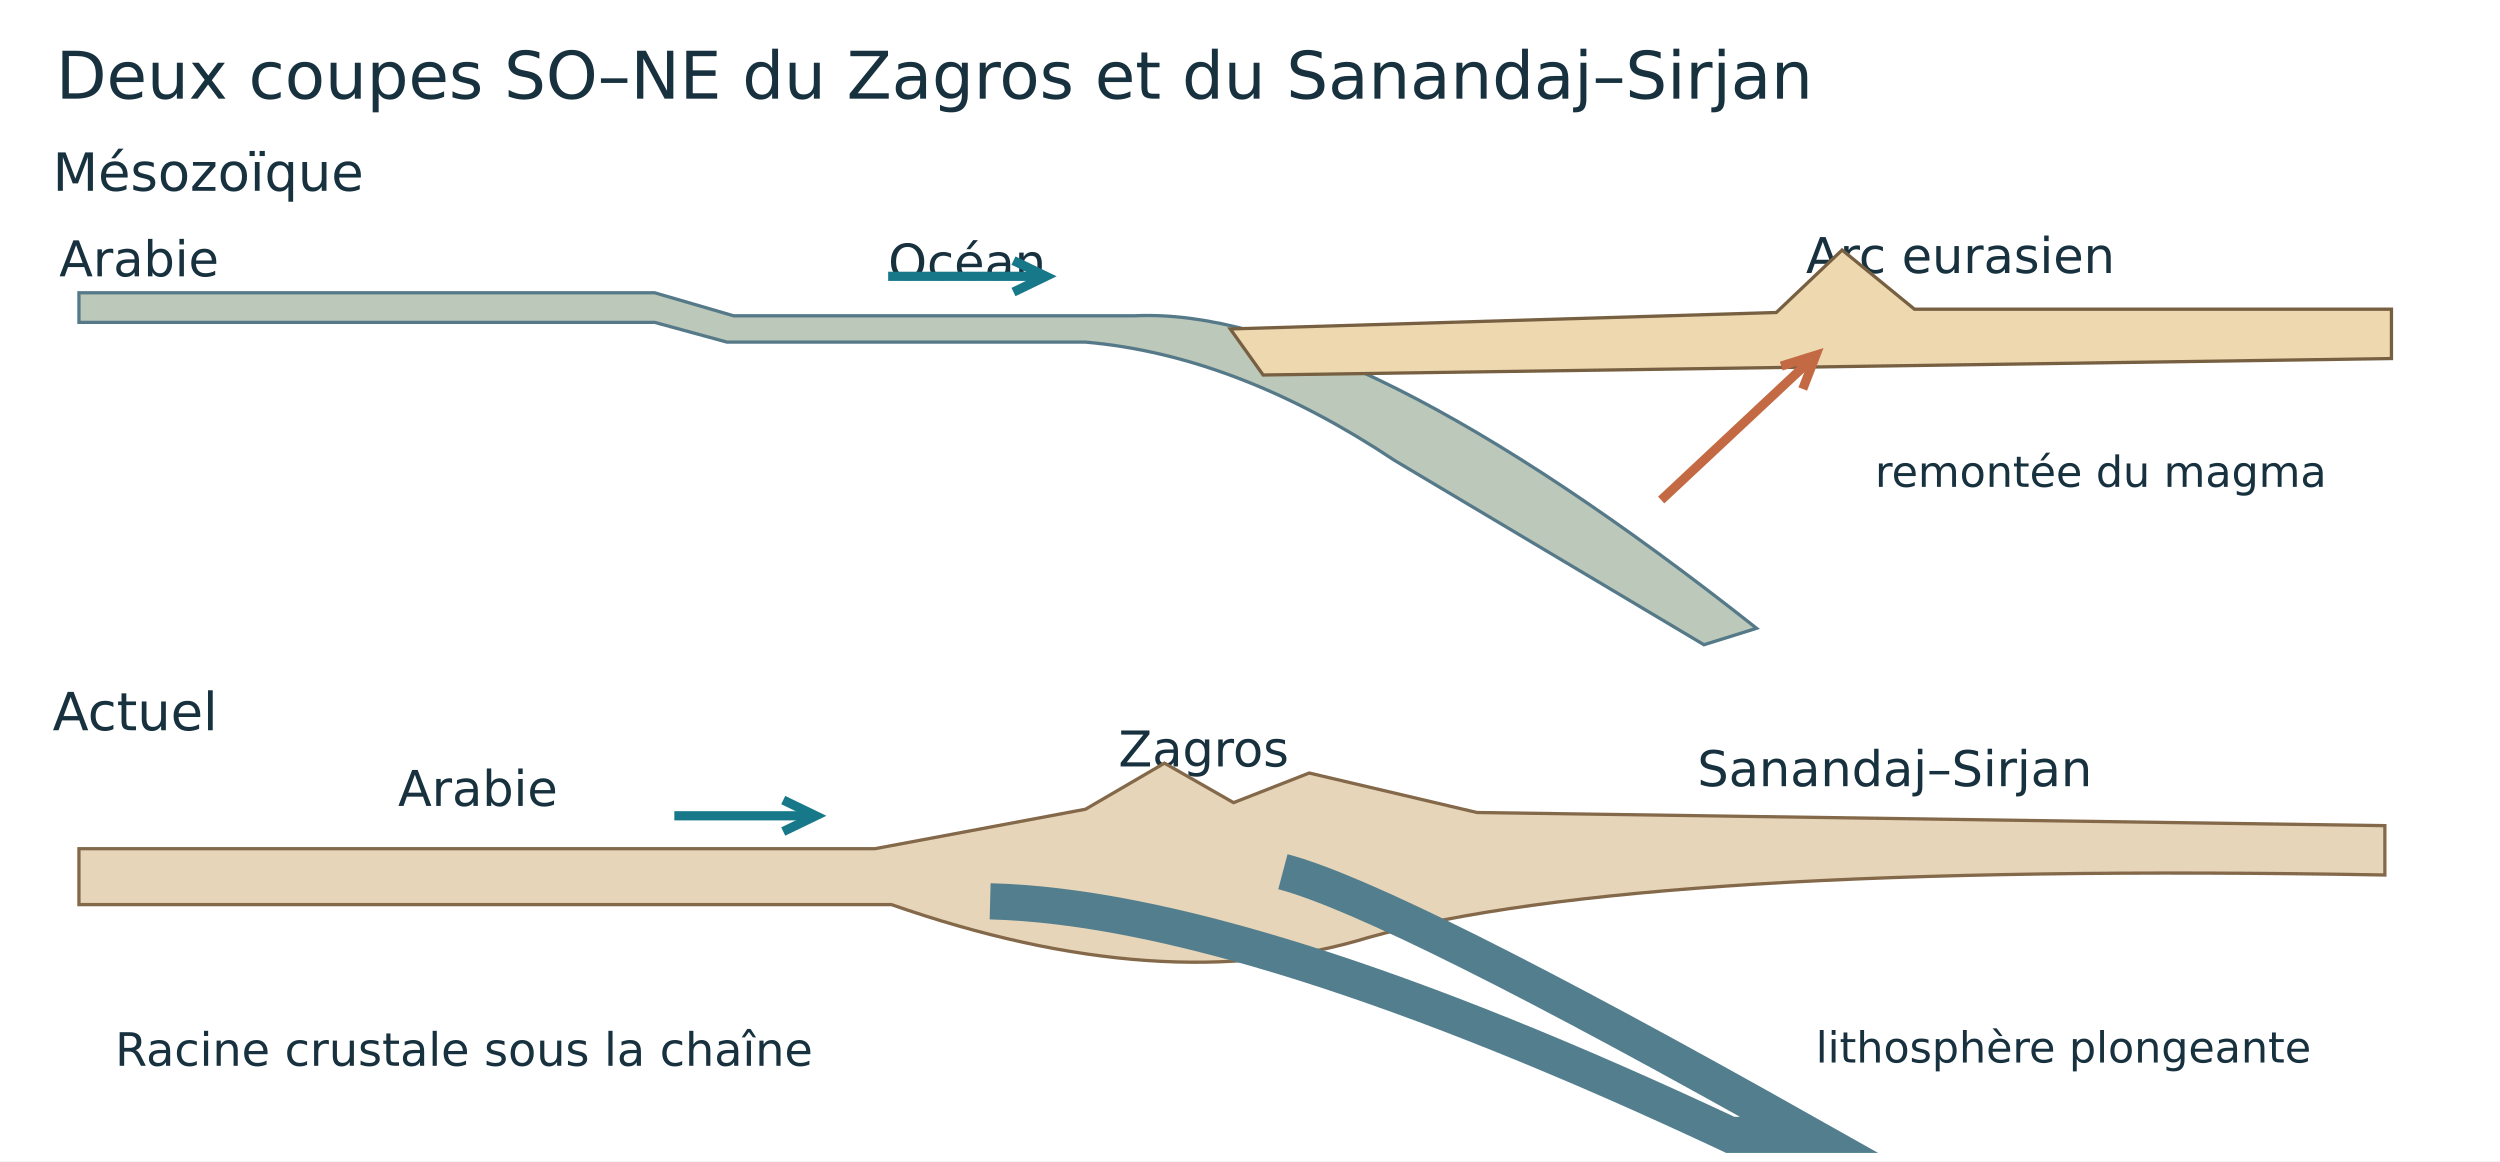
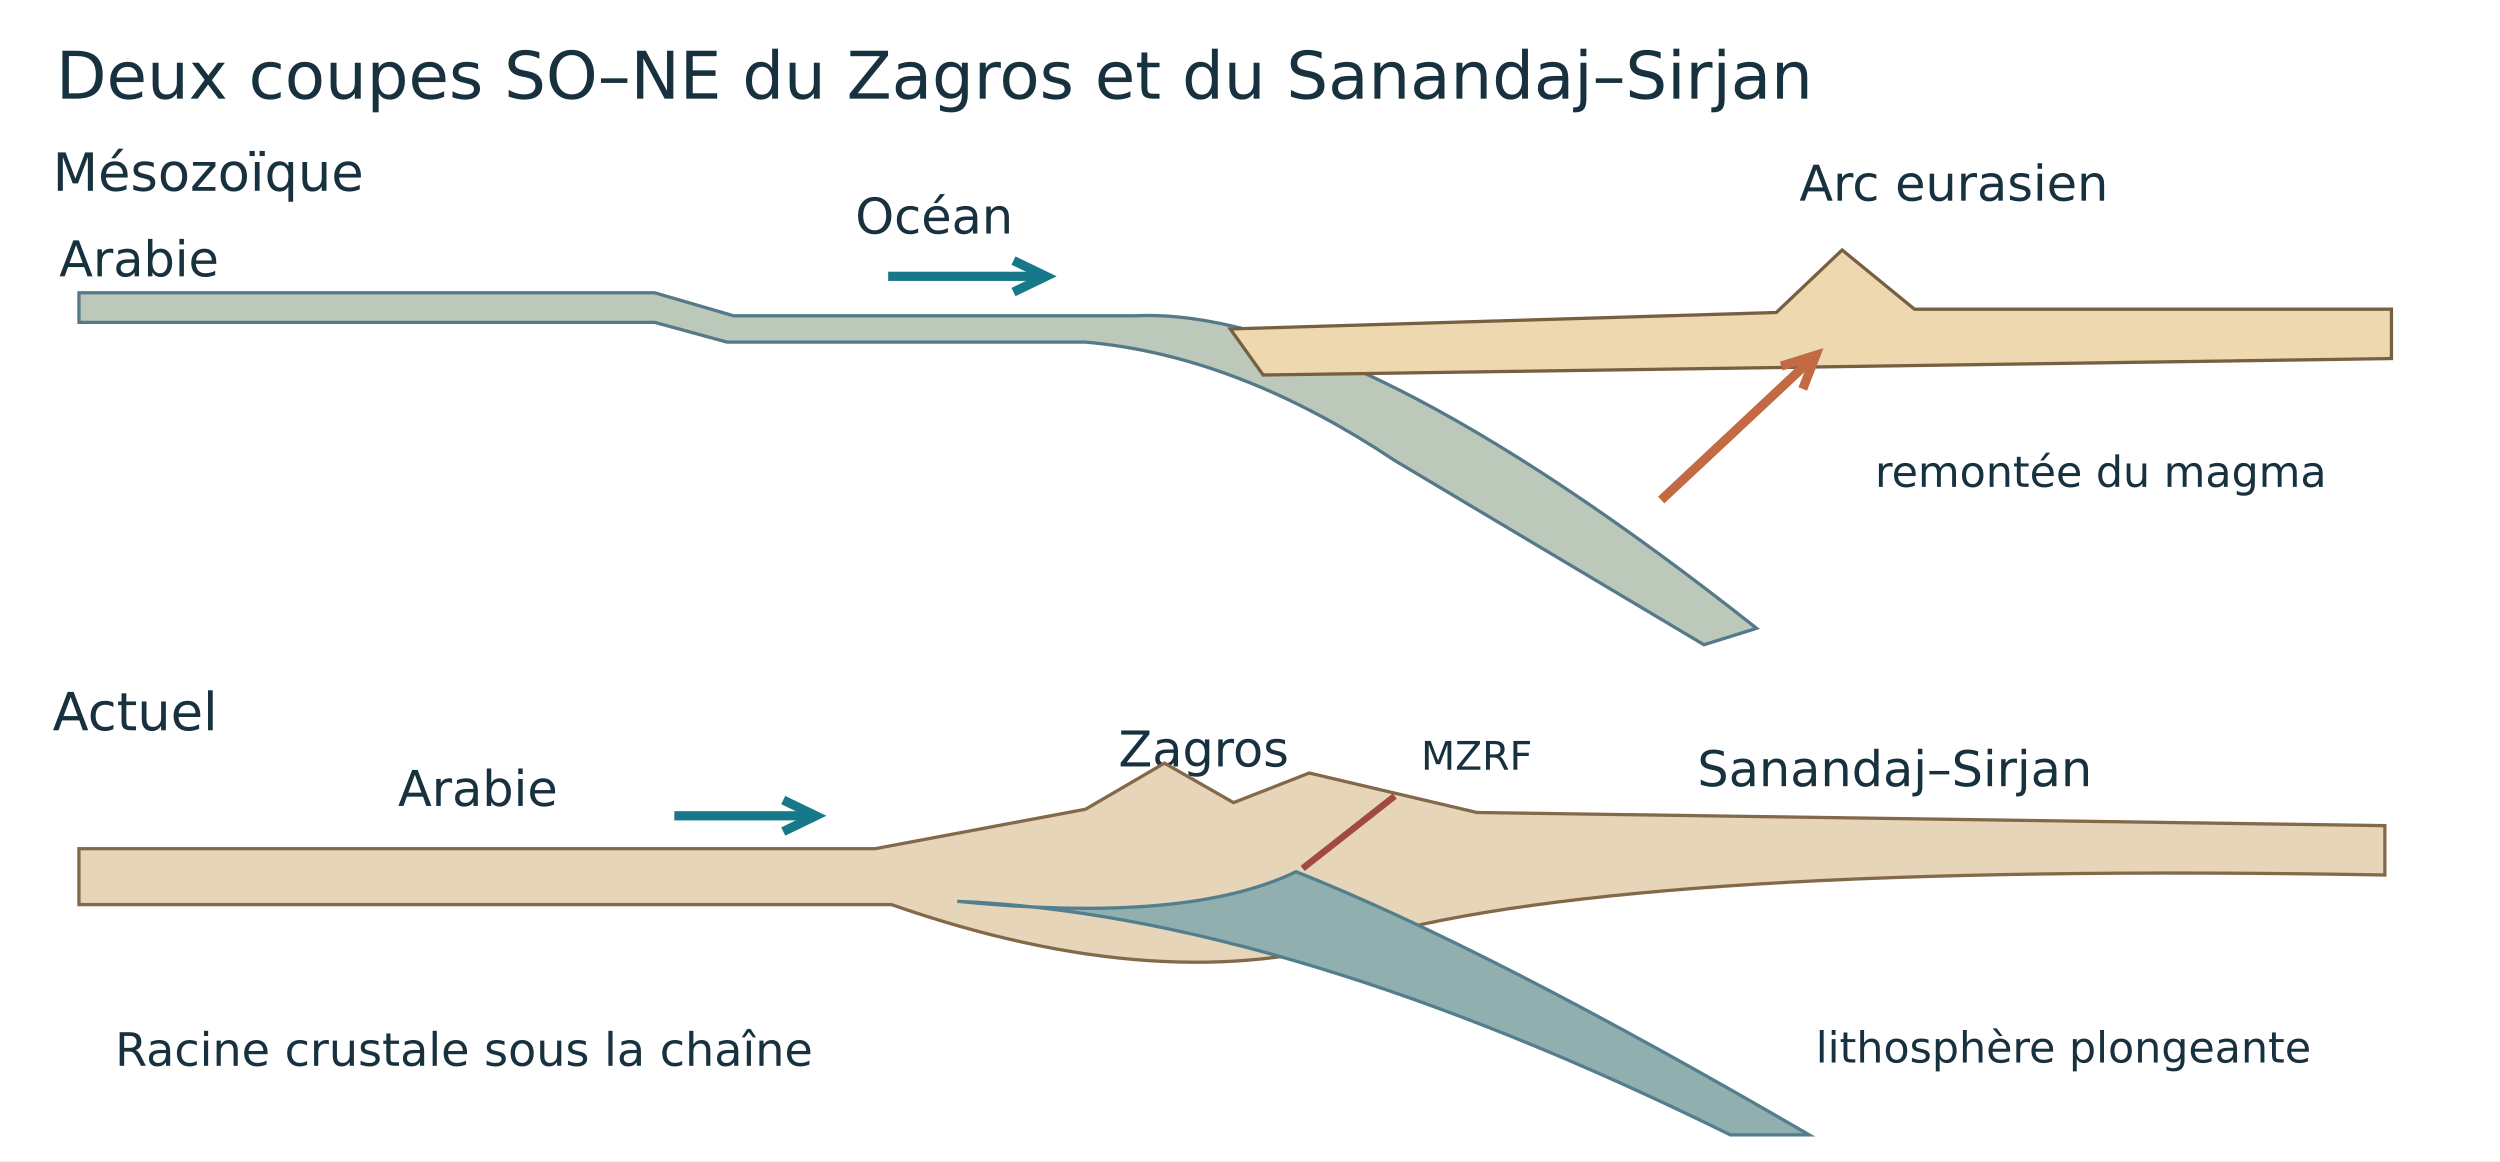
<svg xmlns="http://www.w3.org/2000/svg" width="760" height="353" viewBox="0 0 760 353">
  <rect width="760" height="353" fill="white" />
  <g font-family="DejaVu Sans,sans-serif" fill="#18313e">
    <text x="17" y="30" text-anchor="start" font-size="20" fill="#18313e">Deux coupes SO–NE du Zagros et du Sanandaj–Sirjan</text>
    <text x="16" y="58" text-anchor="start" font-size="16" fill="#18313e">Mésozoïque</text>
    <text x="18" y="84" text-anchor="start" font-size="15" fill="#18313e">Arabie</text>
-     <text x="270" y="85" text-anchor="start" font-size="15" fill="#18313e">Océan</text>
-     <text x="549" y="83" text-anchor="start" font-size="15" fill="#18313e">Arc eurasien</text>
+     <text x="260" y="71" text-anchor="start" font-size="15" fill="#18313e">Océan</text>
+     <text x="547" y="61" text-anchor="start" font-size="15" fill="#18313e">Arc eurasien</text>
    <path d="M24 98 L199 98 L221 104 L330 104 Q376 108 424 140 L518 196 L534 191 Q410 93 345 96 L223 96 L199 89 L24 89 Z" stroke="#557988" stroke-width="1" fill="#bcc8b9" />
    <path d="M374 100 L540 95 L560 76 L582 94 L727 94 L727 109 L384 114 Z" stroke="#775f41" stroke-width="1" fill="#edd8af" />
    <path d="M270 84 L318 84" stroke="#177889" stroke-width="2.8" fill="none" />
    <path d="M308.10 88.78 L318 84 L308.10 79.22" stroke="#177889" stroke-width="2.8" fill="none" />
    <path d="M505 152 L552 108" stroke="#c36944" stroke-width="2.8" fill="none" />
    <path d="M548.04 118.26 L552 108 L541.50 111.28" stroke="#c36944" stroke-width="2.8" fill="none" />
    <text x="570" y="148" text-anchor="start" font-size="13" fill="#18313e">remontée du magma</text>
    <text x="16" y="222" text-anchor="start" font-size="16" fill="#18313e">Actuel</text>
    <text x="121" y="245" text-anchor="start" font-size="15" fill="#18313e">Arabie</text>
    <text x="340" y="233" text-anchor="start" font-size="15" fill="#18313e">Zagros</text>
    <text x="516" y="239" text-anchor="start" font-size="15" fill="#18313e">Sanandaj–Sirjan</text>
    <path d="M24 258 L266 258 L330 246 L354 232 L375 244 L398 235 L449 247 L725 251 L725 266 Q498 262 416 285 Q354 304 271 275 L24 275 Z" stroke="#836849" stroke-width="1" fill="#e6d5b8" />
-     <path d="M301 274 Q379 276 526 345 L550 345 Q424 274 390 265" stroke="#527e8d" stroke-width="11" fill="none" />
+     <path d="M291 274 Q390 278 526 345 L550 345 Q452 288 394 265 Q361 281 291 274 Z" stroke="#527e8d" stroke-width="1" fill="#91afae" />
+     <path d="M396 264 L424 242" stroke="#a14b40" stroke-width="2" fill="none" />
+     <text x="432" y="234" text-anchor="start" font-size="12" fill="#18313e">MZRF</text>
    <path d="M205 248 L248 248" stroke="#177889" stroke-width="2.8" fill="none" />
    <path d="M238.10 252.78 L248 248 L238.10 243.22" stroke="#177889" stroke-width="2.8" fill="none" />
    <text x="35" y="324" text-anchor="start" font-size="14" fill="#18313e">Racine crustale sous la chaîne</text>
    <text x="552" y="323" text-anchor="start" font-size="13" fill="#18313e">lithosphère plongeante</text>
  </g>
</svg>
